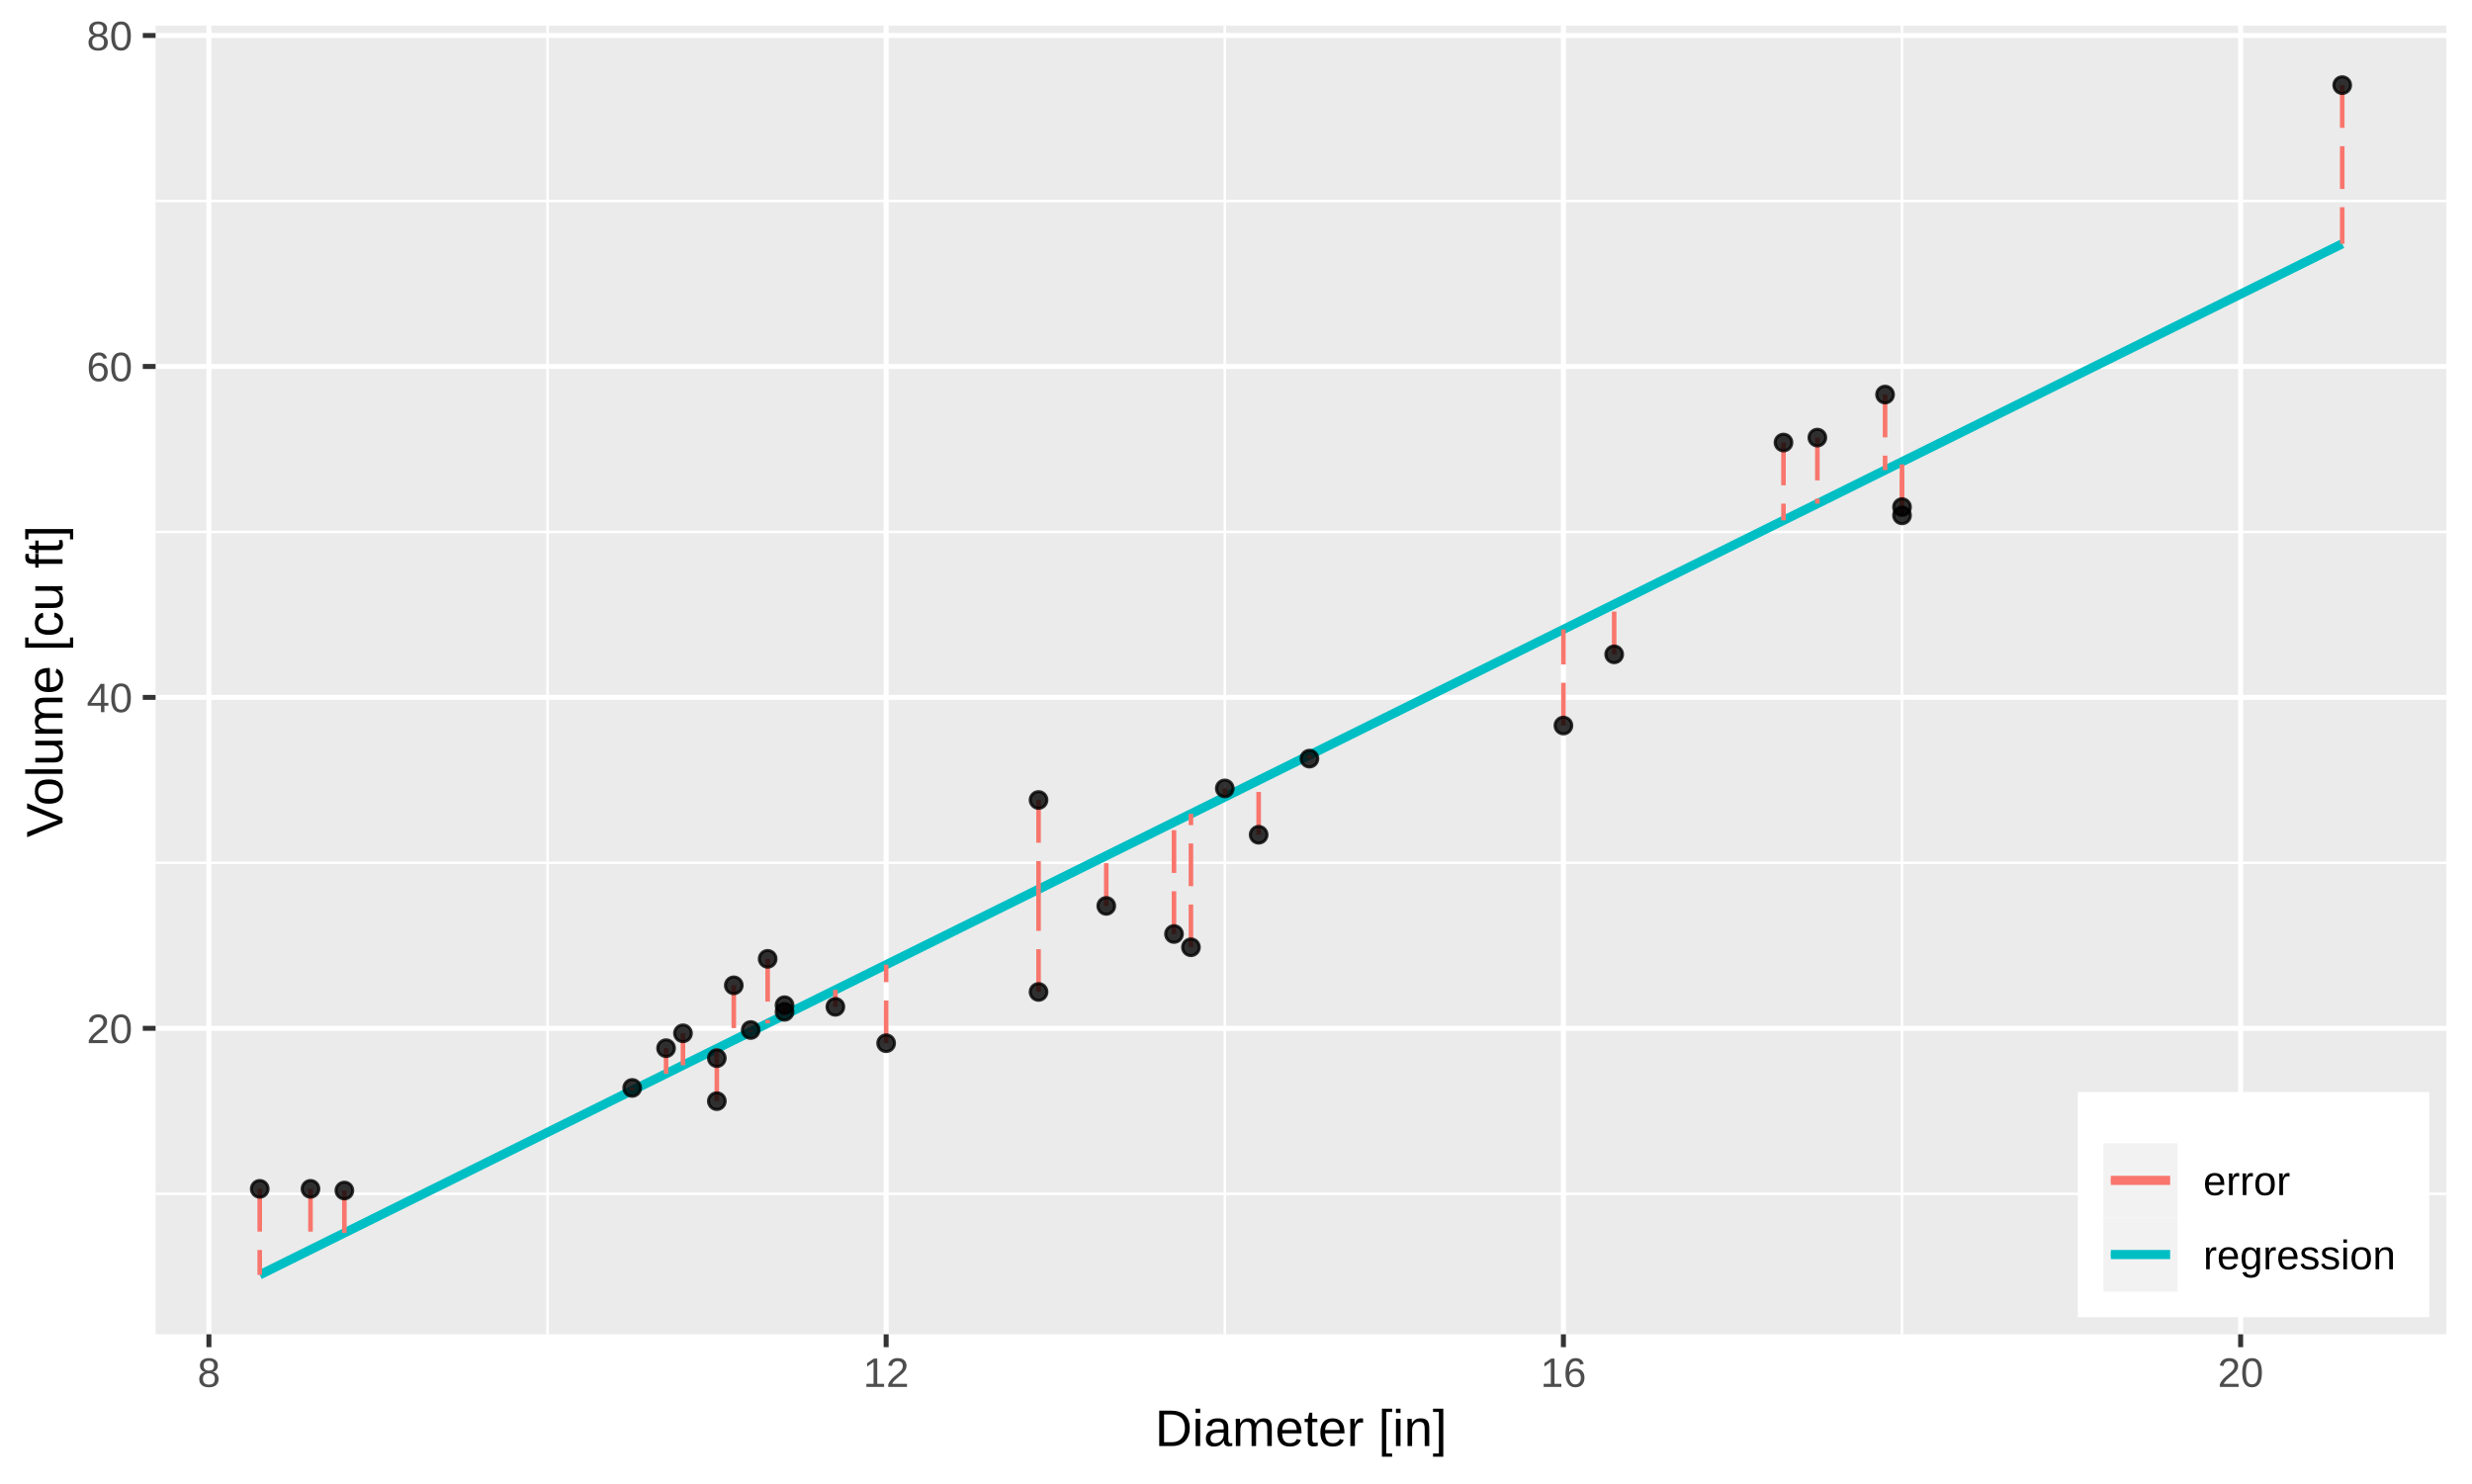
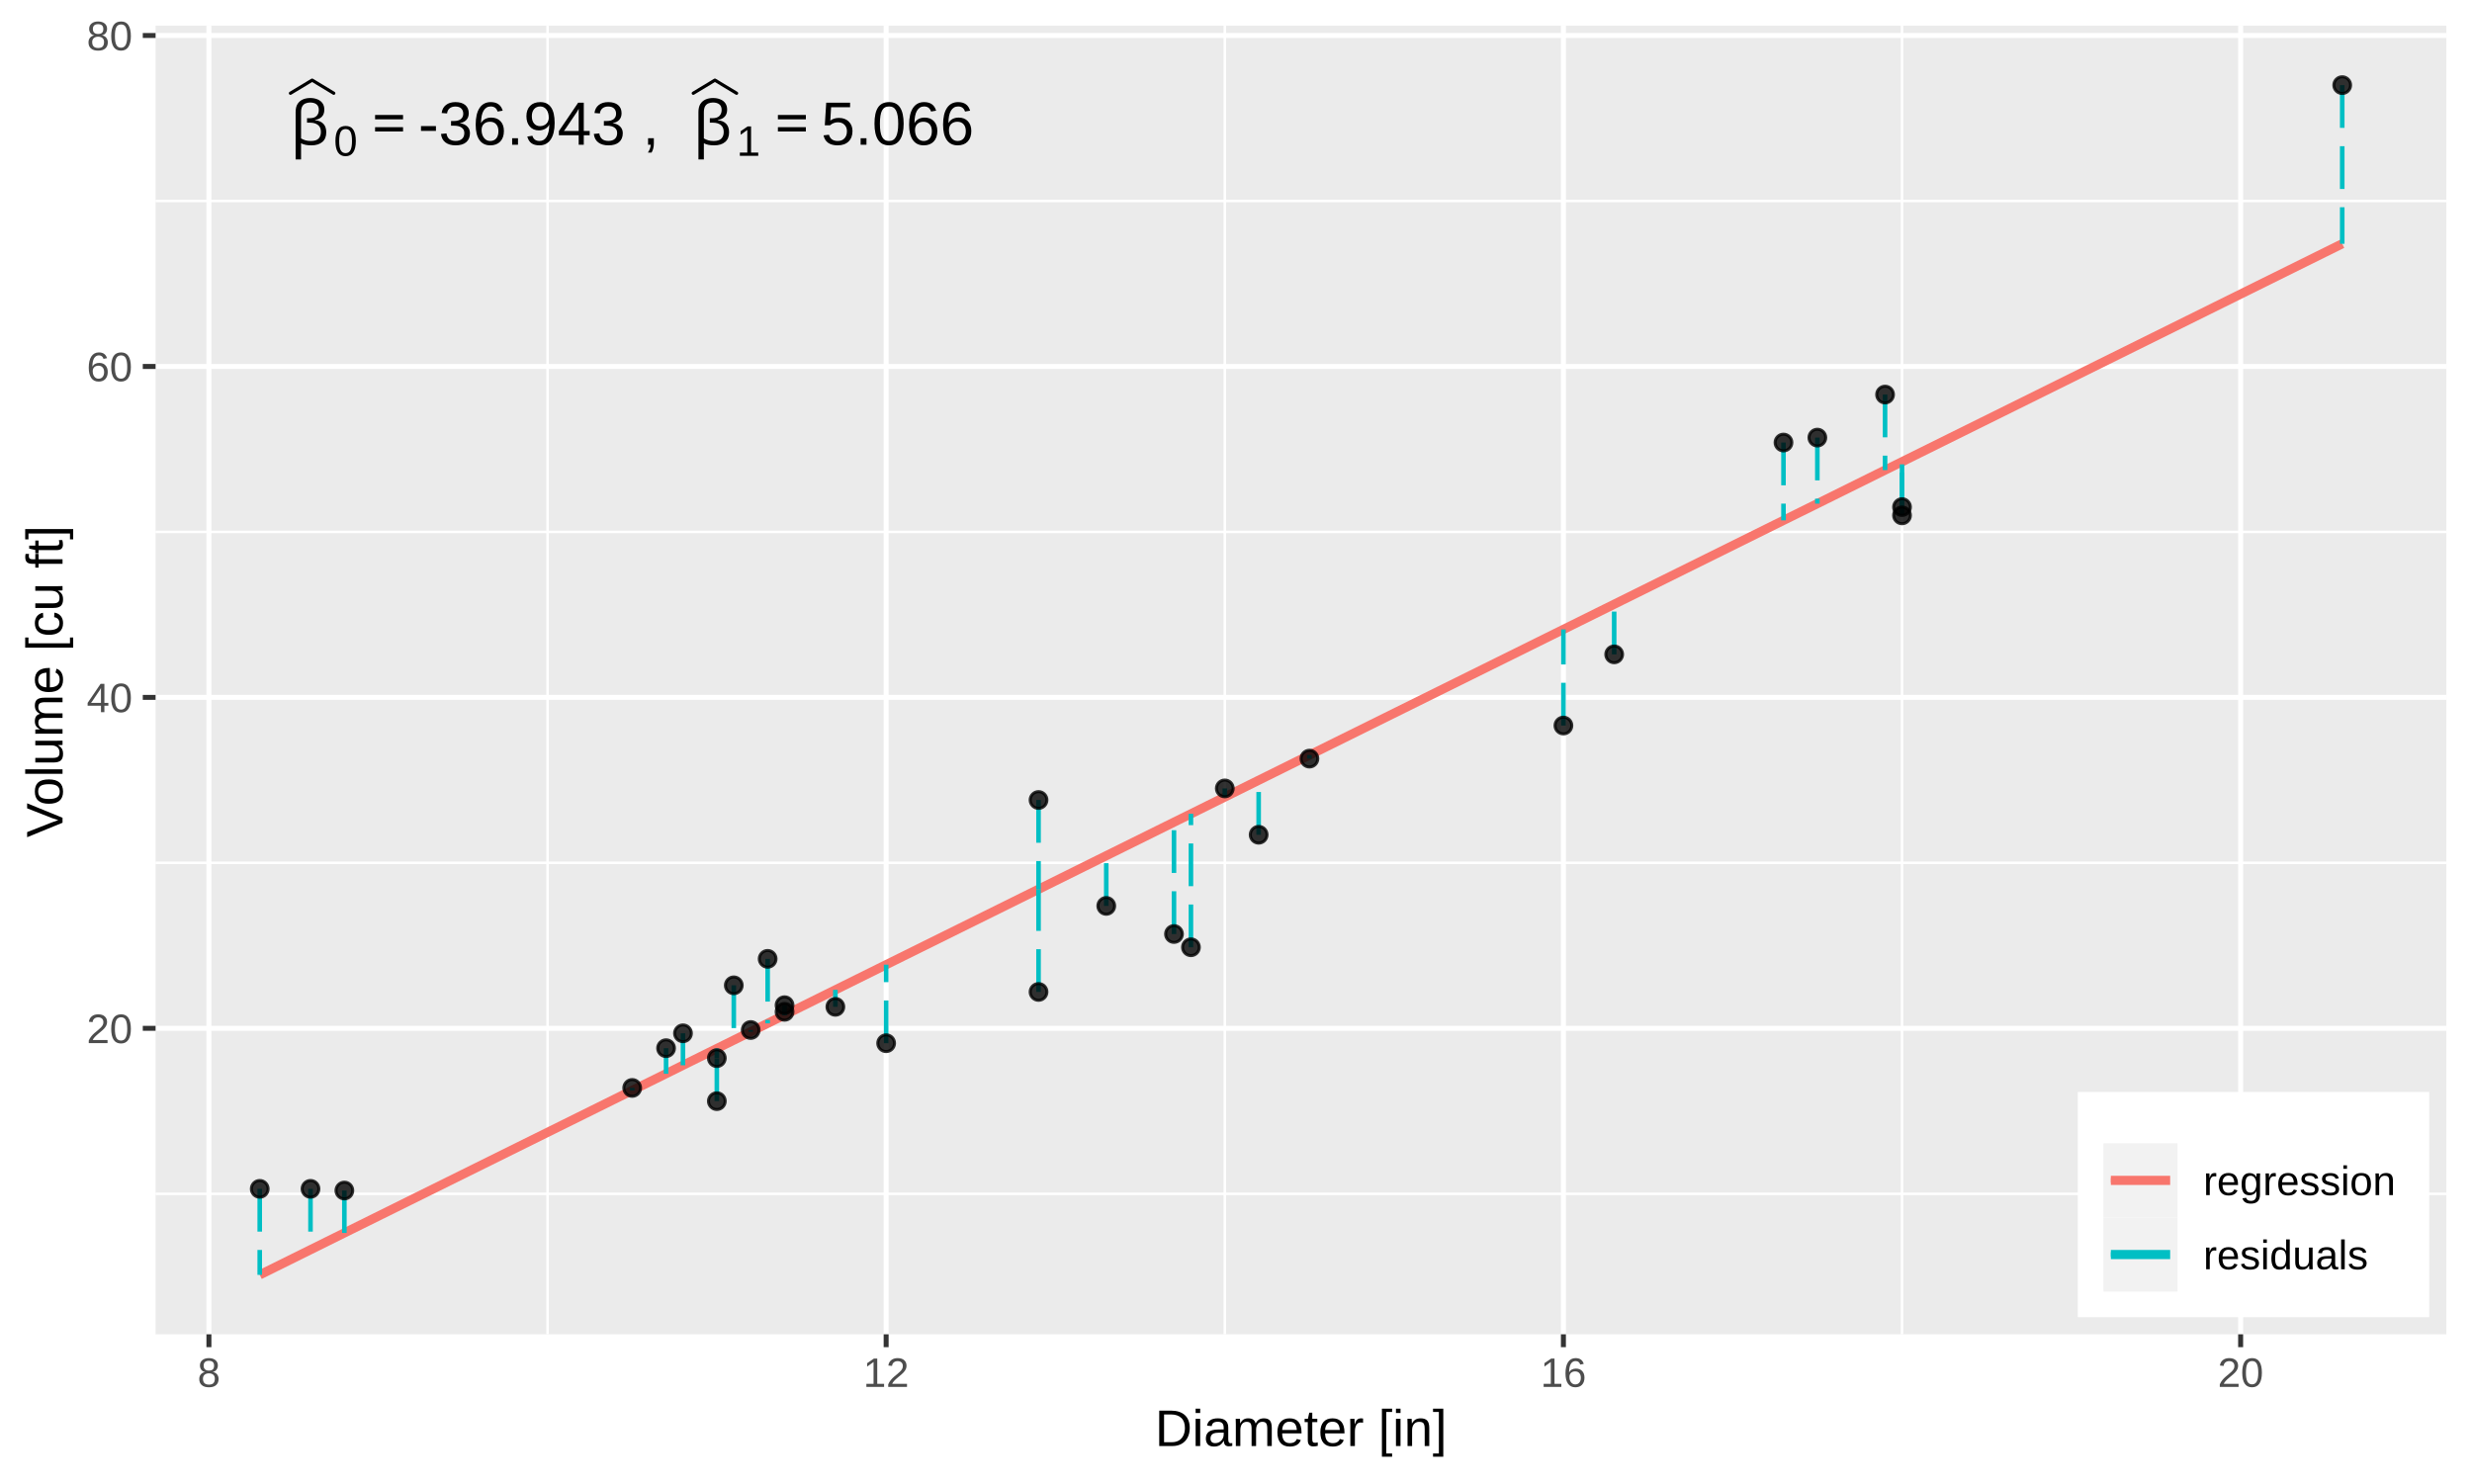
<svg xmlns="http://www.w3.org/2000/svg" viewBox="0 0 576.00 345.60">
  <defs>
    <style type="text/css">
    line, polyline, polygon, path, rect, circle {
      fill: none;
      stroke: #000000;
      stroke-linecap: round;
      stroke-linejoin: round;
      stroke-miterlimit: 10.00;
    }
  </style>
  </defs>
  <rect width="100%" height="100%" style="stroke: none; fill: #FFFFFF;" />
  <rect x="0.00" y="0.00" width="576.00" height="345.60" style="stroke-width: 1.16; stroke: #FFFFFF; fill: #FFFFFF;" />
  <defs>
    <clipPath id="cpMzYuMjV8NTcwLjAyfDMxMC45NXw1Ljk4">
      <rect x="36.25" y="5.98" width="533.77" height="304.97" />
    </clipPath>
  </defs>
  <rect x="36.25" y="5.98" width="533.77" height="304.97" style="stroke-width: 1.16; stroke: none; fill: #EBEBEB;" clip-path="url(#cpMzYuMjV8NTcwLjAyfDMxMC45NXw1Ljk4)" />
  <polyline points="36.25,278.21 570.02,278.21 " style="stroke-width: 0.58; stroke: #FFFFFF; stroke-linecap: butt;" clip-path="url(#cpMzYuMjV8NTcwLjAyfDMxMC45NXw1Ljk4)" />
  <polyline points="36.25,201.08 570.02,201.08 " style="stroke-width: 0.58; stroke: #FFFFFF; stroke-linecap: butt;" clip-path="url(#cpMzYuMjV8NTcwLjAyfDMxMC45NXw1Ljk4)" />
  <polyline points="36.25,123.96 570.02,123.96 " style="stroke-width: 0.58; stroke: #FFFFFF; stroke-linecap: butt;" clip-path="url(#cpMzYuMjV8NTcwLjAyfDMxMC45NXw1Ljk4)" />
  <polyline points="36.25,46.83 570.02,46.83 " style="stroke-width: 0.58; stroke: #FFFFFF; stroke-linecap: butt;" clip-path="url(#cpMzYuMjV8NTcwLjAyfDMxMC45NXw1Ljk4)" />
  <polyline points="127.58,310.95 127.58,5.98 " style="stroke-width: 0.58; stroke: #FFFFFF; stroke-linecap: butt;" clip-path="url(#cpMzYuMjV8NTcwLjAyfDMxMC45NXw1Ljk4)" />
  <polyline points="285.39,310.95 285.39,5.98 " style="stroke-width: 0.58; stroke: #FFFFFF; stroke-linecap: butt;" clip-path="url(#cpMzYuMjV8NTcwLjAyfDMxMC45NXw1Ljk4)" />
  <polyline points="443.19,310.95 443.19,5.98 " style="stroke-width: 0.58; stroke: #FFFFFF; stroke-linecap: butt;" clip-path="url(#cpMzYuMjV8NTcwLjAyfDMxMC45NXw1Ljk4)" />
  <polyline points="36.25,239.64 570.02,239.64 " style="stroke-width: 1.16; stroke: #FFFFFF; stroke-linecap: butt;" clip-path="url(#cpMzYuMjV8NTcwLjAyfDMxMC45NXw1Ljk4)" />
  <polyline points="36.25,162.52 570.02,162.52 " style="stroke-width: 1.16; stroke: #FFFFFF; stroke-linecap: butt;" clip-path="url(#cpMzYuMjV8NTcwLjAyfDMxMC45NXw1Ljk4)" />
  <polyline points="36.25,85.40 570.02,85.40 " style="stroke-width: 1.16; stroke: #FFFFFF; stroke-linecap: butt;" clip-path="url(#cpMzYuMjV8NTcwLjAyfDMxMC45NXw1Ljk4)" />
  <polyline points="36.25,8.27 570.02,8.27 " style="stroke-width: 1.16; stroke: #FFFFFF; stroke-linecap: butt;" clip-path="url(#cpMzYuMjV8NTcwLjAyfDMxMC45NXw1Ljk4)" />
  <polyline points="48.68,310.95 48.68,5.98 " style="stroke-width: 1.16; stroke: #FFFFFF; stroke-linecap: butt;" clip-path="url(#cpMzYuMjV8NTcwLjAyfDMxMC45NXw1Ljk4)" />
  <polyline points="206.48,310.95 206.48,5.98 " style="stroke-width: 1.16; stroke: #FFFFFF; stroke-linecap: butt;" clip-path="url(#cpMzYuMjV8NTcwLjAyfDMxMC45NXw1Ljk4)" />
  <polyline points="364.29,310.95 364.29,5.98 " style="stroke-width: 1.16; stroke: #FFFFFF; stroke-linecap: butt;" clip-path="url(#cpMzYuMjV8NTcwLjAyfDMxMC45NXw1Ljk4)" />
  <polyline points="522.09,310.95 522.09,5.98 " style="stroke-width: 1.16; stroke: #FFFFFF; stroke-linecap: butt;" clip-path="url(#cpMzYuMjV8NTcwLjAyfDMxMC45NXw1Ljk4)" />
-   <polyline points="60.52,297.09 72.35,291.23 80.24,287.32 147.31,254.11 155.20,250.21 159.14,248.25 167.03,244.35 167.03,244.35 170.98,242.39 174.92,240.44 178.87,238.48 182.81,236.53 182.81,236.53 194.65,230.67 206.48,224.81 241.99,207.23 241.99,207.23 257.77,199.41 273.55,191.60 277.50,189.65 285.39,185.74 293.28,181.83 305.11,175.97 364.29,146.67 376.12,140.81 415.57,121.27 423.46,117.37 439.24,109.55 443.19,107.60 443.19,107.60 545.76,56.81 " style="stroke-width: 2.13; stroke: #00BFC4; stroke-linecap: butt;" clip-path="url(#cpMzYuMjV8NTcwLjAyfDMxMC45NXw1Ljk4)" />
-   <line x1="60.52" y1="277.05" x2="60.52" y2="297.09" style="stroke-width: 1.07; stroke: #F8766D; stroke-dasharray: 9.96,4.27; stroke-linecap: butt;" clip-path="url(#cpMzYuMjV8NTcwLjAyfDMxMC45NXw1Ljk4)" />
-   <line x1="72.35" y1="277.05" x2="72.35" y2="291.23" style="stroke-width: 1.07; stroke: #F8766D; stroke-dasharray: 9.96,4.27; stroke-linecap: butt;" clip-path="url(#cpMzYuMjV8NTcwLjAyfDMxMC45NXw1Ljk4)" />
-   <line x1="80.24" y1="277.44" x2="80.24" y2="287.32" style="stroke-width: 1.07; stroke: #F8766D; stroke-dasharray: 9.96,4.27; stroke-linecap: butt;" clip-path="url(#cpMzYuMjV8NTcwLjAyfDMxMC45NXw1Ljk4)" />
-   <line x1="147.31" y1="253.53" x2="147.31" y2="254.11" style="stroke-width: 1.07; stroke: #F8766D; stroke-dasharray: 9.96,4.27; stroke-linecap: butt;" clip-path="url(#cpMzYuMjV8NTcwLjAyfDMxMC45NXw1Ljk4)" />
-   <line x1="155.20" y1="244.27" x2="155.20" y2="250.21" style="stroke-width: 1.07; stroke: #F8766D; stroke-dasharray: 9.96,4.27; stroke-linecap: butt;" clip-path="url(#cpMzYuMjV8NTcwLjAyfDMxMC45NXw1Ljk4)" />
-   <line x1="159.14" y1="240.80" x2="159.14" y2="248.25" style="stroke-width: 1.07; stroke: #F8766D; stroke-dasharray: 9.96,4.27; stroke-linecap: butt;" clip-path="url(#cpMzYuMjV8NTcwLjAyfDMxMC45NXw1Ljk4)" />
-   <line x1="167.03" y1="256.61" x2="167.03" y2="244.35" style="stroke-width: 1.07; stroke: #F8766D; stroke-dasharray: 9.96,4.27; stroke-linecap: butt;" clip-path="url(#cpMzYuMjV8NTcwLjAyfDMxMC45NXw1Ljk4)" />
-   <line x1="167.03" y1="246.59" x2="167.03" y2="244.35" style="stroke-width: 1.07; stroke: #F8766D; stroke-dasharray: 9.96,4.27; stroke-linecap: butt;" clip-path="url(#cpMzYuMjV8NTcwLjAyfDMxMC45NXw1Ljk4)" />
-   <line x1="170.98" y1="229.62" x2="170.98" y2="242.39" style="stroke-width: 1.07; stroke: #F8766D; stroke-dasharray: 9.96,4.27; stroke-linecap: butt;" clip-path="url(#cpMzYuMjV8NTcwLjAyfDMxMC45NXw1Ljk4)" />
-   <line x1="174.92" y1="240.03" x2="174.92" y2="240.44" style="stroke-width: 1.07; stroke: #F8766D; stroke-dasharray: 9.96,4.27; stroke-linecap: butt;" clip-path="url(#cpMzYuMjV8NTcwLjAyfDMxMC45NXw1Ljk4)" />
-   <line x1="178.87" y1="223.45" x2="178.87" y2="238.48" style="stroke-width: 1.07; stroke: #F8766D; stroke-dasharray: 9.96,4.27; stroke-linecap: butt;" clip-path="url(#cpMzYuMjV8NTcwLjAyfDMxMC45NXw1Ljk4)" />
-   <line x1="182.81" y1="235.79" x2="182.81" y2="236.53" style="stroke-width: 1.07; stroke: #F8766D; stroke-dasharray: 9.96,4.27; stroke-linecap: butt;" clip-path="url(#cpMzYuMjV8NTcwLjAyfDMxMC45NXw1Ljk4)" />
-   <line x1="182.81" y1="234.25" x2="182.81" y2="236.53" style="stroke-width: 1.07; stroke: #F8766D; stroke-dasharray: 9.96,4.27; stroke-linecap: butt;" clip-path="url(#cpMzYuMjV8NTcwLjAyfDMxMC45NXw1Ljk4)" />
-   <line x1="194.65" y1="234.63" x2="194.65" y2="230.67" style="stroke-width: 1.07; stroke: #F8766D; stroke-dasharray: 9.96,4.27; stroke-linecap: butt;" clip-path="url(#cpMzYuMjV8NTcwLjAyfDMxMC45NXw1Ljk4)" />
-   <line x1="206.48" y1="243.11" x2="206.48" y2="224.81" style="stroke-width: 1.07; stroke: #F8766D; stroke-dasharray: 9.96,4.27; stroke-linecap: butt;" clip-path="url(#cpMzYuMjV8NTcwLjAyfDMxMC45NXw1Ljk4)" />
-   <line x1="241.99" y1="231.16" x2="241.99" y2="207.23" style="stroke-width: 1.07; stroke: #F8766D; stroke-dasharray: 9.96,4.27; stroke-linecap: butt;" clip-path="url(#cpMzYuMjV8NTcwLjAyfDMxMC45NXw1Ljk4)" />
-   <line x1="241.99" y1="186.43" x2="241.99" y2="207.23" style="stroke-width: 1.07; stroke: #F8766D; stroke-dasharray: 9.96,4.27; stroke-linecap: butt;" clip-path="url(#cpMzYuMjV8NTcwLjAyfDMxMC45NXw1Ljk4)" />
-   <line x1="257.77" y1="211.11" x2="257.77" y2="199.41" style="stroke-width: 1.07; stroke: #F8766D; stroke-dasharray: 9.96,4.27; stroke-linecap: butt;" clip-path="url(#cpMzYuMjV8NTcwLjAyfDMxMC45NXw1Ljk4)" />
-   <line x1="273.55" y1="217.66" x2="273.55" y2="191.60" style="stroke-width: 1.07; stroke: #F8766D; stroke-dasharray: 9.96,4.27; stroke-linecap: butt;" clip-path="url(#cpMzYuMjV8NTcwLjAyfDMxMC45NXw1Ljk4)" />
-   <line x1="277.50" y1="220.75" x2="277.50" y2="189.65" style="stroke-width: 1.07; stroke: #F8766D; stroke-dasharray: 9.96,4.27; stroke-linecap: butt;" clip-path="url(#cpMzYuMjV8NTcwLjAyfDMxMC45NXw1Ljk4)" />
-   <line x1="285.39" y1="183.73" x2="285.39" y2="185.74" style="stroke-width: 1.07; stroke: #F8766D; stroke-dasharray: 9.96,4.27; stroke-linecap: butt;" clip-path="url(#cpMzYuMjV8NTcwLjAyfDMxMC45NXw1Ljk4)" />
-   <line x1="293.28" y1="194.53" x2="293.28" y2="181.83" style="stroke-width: 1.07; stroke: #F8766D; stroke-dasharray: 9.96,4.27; stroke-linecap: butt;" clip-path="url(#cpMzYuMjV8NTcwLjAyfDMxMC45NXw1Ljk4)" />
-   <line x1="305.11" y1="176.79" x2="305.11" y2="175.97" style="stroke-width: 1.07; stroke: #F8766D; stroke-dasharray: 9.96,4.27; stroke-linecap: butt;" clip-path="url(#cpMzYuMjV8NTcwLjAyfDMxMC45NXw1Ljk4)" />
-   <line x1="364.29" y1="169.08" x2="364.29" y2="146.67" style="stroke-width: 1.07; stroke: #F8766D; stroke-dasharray: 9.96,4.27; stroke-linecap: butt;" clip-path="url(#cpMzYuMjV8NTcwLjAyfDMxMC45NXw1Ljk4)" />
-   <line x1="376.12" y1="152.49" x2="376.12" y2="140.81" style="stroke-width: 1.07; stroke: #F8766D; stroke-dasharray: 9.96,4.27; stroke-linecap: butt;" clip-path="url(#cpMzYuMjV8NTcwLjAyfDMxMC45NXw1Ljk4)" />
-   <line x1="415.57" y1="103.13" x2="415.57" y2="121.27" style="stroke-width: 1.07; stroke: #F8766D; stroke-dasharray: 9.96,4.27; stroke-linecap: butt;" clip-path="url(#cpMzYuMjV8NTcwLjAyfDMxMC45NXw1Ljk4)" />
-   <line x1="423.46" y1="101.98" x2="423.46" y2="117.37" style="stroke-width: 1.07; stroke: #F8766D; stroke-dasharray: 9.96,4.27; stroke-linecap: butt;" clip-path="url(#cpMzYuMjV8NTcwLjAyfDMxMC45NXw1Ljk4)" />
-   <line x1="439.24" y1="91.95" x2="439.24" y2="109.55" style="stroke-width: 1.07; stroke: #F8766D; stroke-dasharray: 9.96,4.27; stroke-linecap: butt;" clip-path="url(#cpMzYuMjV8NTcwLjAyfDMxMC45NXw1Ljk4)" />
-   <line x1="443.19" y1="118.17" x2="443.19" y2="107.60" style="stroke-width: 1.07; stroke: #F8766D; stroke-dasharray: 9.96,4.27; stroke-linecap: butt;" clip-path="url(#cpMzYuMjV8NTcwLjAyfDMxMC45NXw1Ljk4)" />
-   <line x1="443.19" y1="120.10" x2="443.19" y2="107.60" style="stroke-width: 1.07; stroke: #F8766D; stroke-dasharray: 9.96,4.27; stroke-linecap: butt;" clip-path="url(#cpMzYuMjV8NTcwLjAyfDMxMC45NXw1Ljk4)" />
-   <line x1="545.76" y1="19.84" x2="545.76" y2="56.81" style="stroke-width: 1.07; stroke: #F8766D; stroke-dasharray: 9.96,4.27; stroke-linecap: butt;" clip-path="url(#cpMzYuMjV8NTcwLjAyfDMxMC45NXw1Ljk4)" />
+   <polyline points="60.52,297.09 72.35,291.23 80.24,287.32 147.31,254.11 155.20,250.21 159.14,248.25 167.03,244.35 167.03,244.35 170.98,242.39 174.92,240.44 178.87,238.48 182.81,236.53 182.81,236.53 194.65,230.67 206.48,224.81 241.99,207.23 241.99,207.23 257.77,199.41 273.55,191.60 277.50,189.65 285.39,185.74 293.28,181.83 305.11,175.97 364.29,146.67 376.12,140.81 415.57,121.27 423.46,117.37 439.24,109.55 443.19,107.60 443.19,107.60 545.76,56.81 " style="stroke-width: 2.13; stroke: #F8766D; stroke-linecap: butt;" clip-path="url(#cpMzYuMjV8NTcwLjAyfDMxMC45NXw1Ljk4)" />
+   <line x1="60.52" y1="277.05" x2="60.52" y2="297.09" style="stroke-width: 1.07; stroke: #00BFC4; stroke-dasharray: 9.96,4.27; stroke-linecap: butt;" clip-path="url(#cpMzYuMjV8NTcwLjAyfDMxMC45NXw1Ljk4)" />
+   <line x1="72.35" y1="277.05" x2="72.35" y2="291.23" style="stroke-width: 1.07; stroke: #00BFC4; stroke-dasharray: 9.96,4.27; stroke-linecap: butt;" clip-path="url(#cpMzYuMjV8NTcwLjAyfDMxMC45NXw1Ljk4)" />
+   <line x1="80.24" y1="277.44" x2="80.24" y2="287.32" style="stroke-width: 1.07; stroke: #00BFC4; stroke-dasharray: 9.96,4.27; stroke-linecap: butt;" clip-path="url(#cpMzYuMjV8NTcwLjAyfDMxMC45NXw1Ljk4)" />
+   <line x1="147.31" y1="253.53" x2="147.31" y2="254.11" style="stroke-width: 1.07; stroke: #00BFC4; stroke-dasharray: 9.96,4.27; stroke-linecap: butt;" clip-path="url(#cpMzYuMjV8NTcwLjAyfDMxMC45NXw1Ljk4)" />
+   <line x1="155.20" y1="244.27" x2="155.20" y2="250.21" style="stroke-width: 1.07; stroke: #00BFC4; stroke-dasharray: 9.96,4.27; stroke-linecap: butt;" clip-path="url(#cpMzYuMjV8NTcwLjAyfDMxMC45NXw1Ljk4)" />
+   <line x1="159.14" y1="240.80" x2="159.14" y2="248.25" style="stroke-width: 1.07; stroke: #00BFC4; stroke-dasharray: 9.96,4.27; stroke-linecap: butt;" clip-path="url(#cpMzYuMjV8NTcwLjAyfDMxMC45NXw1Ljk4)" />
+   <line x1="167.03" y1="256.61" x2="167.03" y2="244.35" style="stroke-width: 1.07; stroke: #00BFC4; stroke-dasharray: 9.96,4.27; stroke-linecap: butt;" clip-path="url(#cpMzYuMjV8NTcwLjAyfDMxMC45NXw1Ljk4)" />
+   <line x1="167.03" y1="246.59" x2="167.03" y2="244.35" style="stroke-width: 1.07; stroke: #00BFC4; stroke-dasharray: 9.96,4.27; stroke-linecap: butt;" clip-path="url(#cpMzYuMjV8NTcwLjAyfDMxMC45NXw1Ljk4)" />
+   <line x1="170.98" y1="229.62" x2="170.98" y2="242.39" style="stroke-width: 1.07; stroke: #00BFC4; stroke-dasharray: 9.96,4.27; stroke-linecap: butt;" clip-path="url(#cpMzYuMjV8NTcwLjAyfDMxMC45NXw1Ljk4)" />
+   <line x1="174.92" y1="240.03" x2="174.92" y2="240.44" style="stroke-width: 1.07; stroke: #00BFC4; stroke-dasharray: 9.96,4.27; stroke-linecap: butt;" clip-path="url(#cpMzYuMjV8NTcwLjAyfDMxMC45NXw1Ljk4)" />
+   <line x1="178.87" y1="223.45" x2="178.87" y2="238.48" style="stroke-width: 1.07; stroke: #00BFC4; stroke-dasharray: 9.96,4.27; stroke-linecap: butt;" clip-path="url(#cpMzYuMjV8NTcwLjAyfDMxMC45NXw1Ljk4)" />
+   <line x1="182.81" y1="235.79" x2="182.81" y2="236.53" style="stroke-width: 1.07; stroke: #00BFC4; stroke-dasharray: 9.96,4.27; stroke-linecap: butt;" clip-path="url(#cpMzYuMjV8NTcwLjAyfDMxMC45NXw1Ljk4)" />
+   <line x1="182.81" y1="234.25" x2="182.81" y2="236.53" style="stroke-width: 1.07; stroke: #00BFC4; stroke-dasharray: 9.96,4.27; stroke-linecap: butt;" clip-path="url(#cpMzYuMjV8NTcwLjAyfDMxMC45NXw1Ljk4)" />
+   <line x1="194.65" y1="234.63" x2="194.65" y2="230.67" style="stroke-width: 1.07; stroke: #00BFC4; stroke-dasharray: 9.96,4.27; stroke-linecap: butt;" clip-path="url(#cpMzYuMjV8NTcwLjAyfDMxMC45NXw1Ljk4)" />
+   <line x1="206.48" y1="243.11" x2="206.48" y2="224.81" style="stroke-width: 1.07; stroke: #00BFC4; stroke-dasharray: 9.96,4.27; stroke-linecap: butt;" clip-path="url(#cpMzYuMjV8NTcwLjAyfDMxMC45NXw1Ljk4)" />
+   <line x1="241.99" y1="231.16" x2="241.99" y2="207.23" style="stroke-width: 1.07; stroke: #00BFC4; stroke-dasharray: 9.96,4.27; stroke-linecap: butt;" clip-path="url(#cpMzYuMjV8NTcwLjAyfDMxMC45NXw1Ljk4)" />
+   <line x1="241.99" y1="186.43" x2="241.99" y2="207.23" style="stroke-width: 1.07; stroke: #00BFC4; stroke-dasharray: 9.96,4.27; stroke-linecap: butt;" clip-path="url(#cpMzYuMjV8NTcwLjAyfDMxMC45NXw1Ljk4)" />
+   <line x1="257.77" y1="211.11" x2="257.77" y2="199.41" style="stroke-width: 1.07; stroke: #00BFC4; stroke-dasharray: 9.96,4.27; stroke-linecap: butt;" clip-path="url(#cpMzYuMjV8NTcwLjAyfDMxMC45NXw1Ljk4)" />
+   <line x1="273.55" y1="217.66" x2="273.55" y2="191.60" style="stroke-width: 1.07; stroke: #00BFC4; stroke-dasharray: 9.96,4.27; stroke-linecap: butt;" clip-path="url(#cpMzYuMjV8NTcwLjAyfDMxMC45NXw1Ljk4)" />
+   <line x1="277.50" y1="220.75" x2="277.50" y2="189.65" style="stroke-width: 1.07; stroke: #00BFC4; stroke-dasharray: 9.96,4.27; stroke-linecap: butt;" clip-path="url(#cpMzYuMjV8NTcwLjAyfDMxMC45NXw1Ljk4)" />
+   <line x1="285.39" y1="183.73" x2="285.39" y2="185.74" style="stroke-width: 1.07; stroke: #00BFC4; stroke-dasharray: 9.96,4.27; stroke-linecap: butt;" clip-path="url(#cpMzYuMjV8NTcwLjAyfDMxMC45NXw1Ljk4)" />
+   <line x1="293.28" y1="194.53" x2="293.28" y2="181.83" style="stroke-width: 1.07; stroke: #00BFC4; stroke-dasharray: 9.96,4.27; stroke-linecap: butt;" clip-path="url(#cpMzYuMjV8NTcwLjAyfDMxMC45NXw1Ljk4)" />
+   <line x1="305.11" y1="176.79" x2="305.11" y2="175.97" style="stroke-width: 1.07; stroke: #00BFC4; stroke-dasharray: 9.96,4.27; stroke-linecap: butt;" clip-path="url(#cpMzYuMjV8NTcwLjAyfDMxMC45NXw1Ljk4)" />
+   <line x1="364.29" y1="169.08" x2="364.29" y2="146.67" style="stroke-width: 1.07; stroke: #00BFC4; stroke-dasharray: 9.96,4.27; stroke-linecap: butt;" clip-path="url(#cpMzYuMjV8NTcwLjAyfDMxMC45NXw1Ljk4)" />
+   <line x1="376.12" y1="152.49" x2="376.12" y2="140.81" style="stroke-width: 1.07; stroke: #00BFC4; stroke-dasharray: 9.96,4.27; stroke-linecap: butt;" clip-path="url(#cpMzYuMjV8NTcwLjAyfDMxMC45NXw1Ljk4)" />
+   <line x1="415.57" y1="103.13" x2="415.57" y2="121.27" style="stroke-width: 1.07; stroke: #00BFC4; stroke-dasharray: 9.96,4.27; stroke-linecap: butt;" clip-path="url(#cpMzYuMjV8NTcwLjAyfDMxMC45NXw1Ljk4)" />
+   <line x1="423.46" y1="101.98" x2="423.46" y2="117.37" style="stroke-width: 1.07; stroke: #00BFC4; stroke-dasharray: 9.96,4.27; stroke-linecap: butt;" clip-path="url(#cpMzYuMjV8NTcwLjAyfDMxMC45NXw1Ljk4)" />
+   <line x1="439.24" y1="91.95" x2="439.24" y2="109.55" style="stroke-width: 1.07; stroke: #00BFC4; stroke-dasharray: 9.96,4.27; stroke-linecap: butt;" clip-path="url(#cpMzYuMjV8NTcwLjAyfDMxMC45NXw1Ljk4)" />
+   <line x1="443.19" y1="118.17" x2="443.19" y2="107.60" style="stroke-width: 1.07; stroke: #00BFC4; stroke-dasharray: 9.96,4.27; stroke-linecap: butt;" clip-path="url(#cpMzYuMjV8NTcwLjAyfDMxMC45NXw1Ljk4)" />
+   <line x1="443.19" y1="120.10" x2="443.19" y2="107.60" style="stroke-width: 1.07; stroke: #00BFC4; stroke-dasharray: 9.96,4.27; stroke-linecap: butt;" clip-path="url(#cpMzYuMjV8NTcwLjAyfDMxMC45NXw1Ljk4)" />
+   <line x1="545.76" y1="19.84" x2="545.76" y2="56.81" style="stroke-width: 1.07; stroke: #00BFC4; stroke-dasharray: 9.96,4.27; stroke-linecap: butt;" clip-path="url(#cpMzYuMjV8NTcwLjAyfDMxMC45NXw1Ljk4)" />
  <circle cx="60.52" cy="277.05" r="1.95" style="stroke-width: 0.71; stroke: #000000; stroke-opacity: 0.80; fill: #000000; fill-opacity: 0.80;" clip-path="url(#cpMzYuMjV8NTcwLjAyfDMxMC45NXw1Ljk4)" />
  <circle cx="72.35" cy="277.05" r="1.95" style="stroke-width: 0.71; stroke: #000000; stroke-opacity: 0.80; fill: #000000; fill-opacity: 0.80;" clip-path="url(#cpMzYuMjV8NTcwLjAyfDMxMC45NXw1Ljk4)" />
  <circle cx="80.24" cy="277.44" r="1.95" style="stroke-width: 0.71; stroke: #000000; stroke-opacity: 0.80; fill: #000000; fill-opacity: 0.80;" clip-path="url(#cpMzYuMjV8NTcwLjAyfDMxMC45NXw1Ljk4)" />
  <circle cx="147.31" cy="253.53" r="1.95" style="stroke-width: 0.71; stroke: #000000; stroke-opacity: 0.80; fill: #000000; fill-opacity: 0.80;" clip-path="url(#cpMzYuMjV8NTcwLjAyfDMxMC45NXw1Ljk4)" />
  <circle cx="155.20" cy="244.27" r="1.95" style="stroke-width: 0.71; stroke: #000000; stroke-opacity: 0.80; fill: #000000; fill-opacity: 0.80;" clip-path="url(#cpMzYuMjV8NTcwLjAyfDMxMC45NXw1Ljk4)" />
  <circle cx="159.14" cy="240.80" r="1.95" style="stroke-width: 0.71; stroke: #000000; stroke-opacity: 0.80; fill: #000000; fill-opacity: 0.80;" clip-path="url(#cpMzYuMjV8NTcwLjAyfDMxMC45NXw1Ljk4)" />
  <circle cx="167.03" cy="256.61" r="1.95" style="stroke-width: 0.71; stroke: #000000; stroke-opacity: 0.80; fill: #000000; fill-opacity: 0.80;" clip-path="url(#cpMzYuMjV8NTcwLjAyfDMxMC45NXw1Ljk4)" />
  <circle cx="167.03" cy="246.59" r="1.95" style="stroke-width: 0.71; stroke: #000000; stroke-opacity: 0.80; fill: #000000; fill-opacity: 0.80;" clip-path="url(#cpMzYuMjV8NTcwLjAyfDMxMC45NXw1Ljk4)" />
  <circle cx="170.98" cy="229.62" r="1.95" style="stroke-width: 0.71; stroke: #000000; stroke-opacity: 0.80; fill: #000000; fill-opacity: 0.80;" clip-path="url(#cpMzYuMjV8NTcwLjAyfDMxMC45NXw1Ljk4)" />
  <circle cx="174.92" cy="240.03" r="1.95" style="stroke-width: 0.71; stroke: #000000; stroke-opacity: 0.80; fill: #000000; fill-opacity: 0.80;" clip-path="url(#cpMzYuMjV8NTcwLjAyfDMxMC45NXw1Ljk4)" />
  <circle cx="178.87" cy="223.45" r="1.95" style="stroke-width: 0.71; stroke: #000000; stroke-opacity: 0.80; fill: #000000; fill-opacity: 0.80;" clip-path="url(#cpMzYuMjV8NTcwLjAyfDMxMC45NXw1Ljk4)" />
  <circle cx="182.81" cy="235.79" r="1.95" style="stroke-width: 0.71; stroke: #000000; stroke-opacity: 0.80; fill: #000000; fill-opacity: 0.80;" clip-path="url(#cpMzYuMjV8NTcwLjAyfDMxMC45NXw1Ljk4)" />
  <circle cx="182.81" cy="234.25" r="1.95" style="stroke-width: 0.71; stroke: #000000; stroke-opacity: 0.80; fill: #000000; fill-opacity: 0.80;" clip-path="url(#cpMzYuMjV8NTcwLjAyfDMxMC45NXw1Ljk4)" />
  <circle cx="194.65" cy="234.63" r="1.95" style="stroke-width: 0.71; stroke: #000000; stroke-opacity: 0.80; fill: #000000; fill-opacity: 0.80;" clip-path="url(#cpMzYuMjV8NTcwLjAyfDMxMC45NXw1Ljk4)" />
  <circle cx="206.48" cy="243.11" r="1.95" style="stroke-width: 0.71; stroke: #000000; stroke-opacity: 0.80; fill: #000000; fill-opacity: 0.80;" clip-path="url(#cpMzYuMjV8NTcwLjAyfDMxMC45NXw1Ljk4)" />
  <circle cx="241.99" cy="231.16" r="1.95" style="stroke-width: 0.71; stroke: #000000; stroke-opacity: 0.80; fill: #000000; fill-opacity: 0.80;" clip-path="url(#cpMzYuMjV8NTcwLjAyfDMxMC45NXw1Ljk4)" />
  <circle cx="241.99" cy="186.43" r="1.95" style="stroke-width: 0.71; stroke: #000000; stroke-opacity: 0.80; fill: #000000; fill-opacity: 0.80;" clip-path="url(#cpMzYuMjV8NTcwLjAyfDMxMC45NXw1Ljk4)" />
  <circle cx="257.77" cy="211.11" r="1.95" style="stroke-width: 0.71; stroke: #000000; stroke-opacity: 0.80; fill: #000000; fill-opacity: 0.80;" clip-path="url(#cpMzYuMjV8NTcwLjAyfDMxMC45NXw1Ljk4)" />
  <circle cx="273.55" cy="217.66" r="1.95" style="stroke-width: 0.71; stroke: #000000; stroke-opacity: 0.80; fill: #000000; fill-opacity: 0.80;" clip-path="url(#cpMzYuMjV8NTcwLjAyfDMxMC45NXw1Ljk4)" />
  <circle cx="277.50" cy="220.75" r="1.95" style="stroke-width: 0.71; stroke: #000000; stroke-opacity: 0.80; fill: #000000; fill-opacity: 0.80;" clip-path="url(#cpMzYuMjV8NTcwLjAyfDMxMC45NXw1Ljk4)" />
  <circle cx="285.39" cy="183.73" r="1.95" style="stroke-width: 0.71; stroke: #000000; stroke-opacity: 0.80; fill: #000000; fill-opacity: 0.80;" clip-path="url(#cpMzYuMjV8NTcwLjAyfDMxMC45NXw1Ljk4)" />
  <circle cx="293.28" cy="194.53" r="1.95" style="stroke-width: 0.71; stroke: #000000; stroke-opacity: 0.80; fill: #000000; fill-opacity: 0.80;" clip-path="url(#cpMzYuMjV8NTcwLjAyfDMxMC45NXw1Ljk4)" />
  <circle cx="305.11" cy="176.79" r="1.95" style="stroke-width: 0.71; stroke: #000000; stroke-opacity: 0.80; fill: #000000; fill-opacity: 0.80;" clip-path="url(#cpMzYuMjV8NTcwLjAyfDMxMC45NXw1Ljk4)" />
  <circle cx="364.29" cy="169.08" r="1.95" style="stroke-width: 0.71; stroke: #000000; stroke-opacity: 0.80; fill: #000000; fill-opacity: 0.80;" clip-path="url(#cpMzYuMjV8NTcwLjAyfDMxMC45NXw1Ljk4)" />
  <circle cx="376.12" cy="152.49" r="1.95" style="stroke-width: 0.71; stroke: #000000; stroke-opacity: 0.80; fill: #000000; fill-opacity: 0.80;" clip-path="url(#cpMzYuMjV8NTcwLjAyfDMxMC45NXw1Ljk4)" />
  <circle cx="415.57" cy="103.13" r="1.95" style="stroke-width: 0.71; stroke: #000000; stroke-opacity: 0.80; fill: #000000; fill-opacity: 0.80;" clip-path="url(#cpMzYuMjV8NTcwLjAyfDMxMC45NXw1Ljk4)" />
  <circle cx="423.46" cy="101.98" r="1.95" style="stroke-width: 0.71; stroke: #000000; stroke-opacity: 0.80; fill: #000000; fill-opacity: 0.80;" clip-path="url(#cpMzYuMjV8NTcwLjAyfDMxMC45NXw1Ljk4)" />
  <circle cx="439.24" cy="91.95" r="1.95" style="stroke-width: 0.71; stroke: #000000; stroke-opacity: 0.80; fill: #000000; fill-opacity: 0.80;" clip-path="url(#cpMzYuMjV8NTcwLjAyfDMxMC45NXw1Ljk4)" />
  <circle cx="443.19" cy="118.17" r="1.95" style="stroke-width: 0.71; stroke: #000000; stroke-opacity: 0.80; fill: #000000; fill-opacity: 0.80;" clip-path="url(#cpMzYuMjV8NTcwLjAyfDMxMC45NXw1Ljk4)" />
  <circle cx="443.19" cy="120.10" r="1.95" style="stroke-width: 0.71; stroke: #000000; stroke-opacity: 0.80; fill: #000000; fill-opacity: 0.80;" clip-path="url(#cpMzYuMjV8NTcwLjAyfDMxMC45NXw1Ljk4)" />
  <circle cx="545.76" cy="19.84" r="1.95" style="stroke-width: 0.71; stroke: #000000; stroke-opacity: 0.80; fill: #000000; fill-opacity: 0.80;" clip-path="url(#cpMzYuMjV8NTcwLjAyfDMxMC45NXw1Ljk4)" />
+   <g clip-path="url(#cpMzYuMjV8NTcwLjAyfDMxMC45NXw1Ljk4)">
+     <text x="67.68" y="33.73" style="font-size: 14.23px; font-family: PT Serif;" textLength="10.09px" lengthAdjust="spacingAndGlyphs">β</text>
+   </g>
+   <polyline points="67.68,21.73 72.73,18.68 77.77,21.73 " style="stroke-width: 0.75;" clip-path="url(#cpMzYuMjV8NTcwLjAyfDMxMC45NXw1Ljk4)" />
+   <g clip-path="url(#cpMzYuMjV8NTcwLjAyfDMxMC45NXw1Ljk4)">
+     <text x="77.77" y="36.31" style="font-size: 9.96px; font-family: Arial;" textLength="5.54px" lengthAdjust="spacingAndGlyphs">0</text>
+   </g>
+   <g clip-path="url(#cpMzYuMjV8NTcwLjAyfDMxMC45NXw1Ljk4)">
+     <text x="86.60" y="33.73" style="font-size: 14.23px; font-family: PT Serif;" textLength="7.58px" lengthAdjust="spacingAndGlyphs">=</text>
+   </g>
+   <g clip-path="url(#cpMzYuMjV8NTcwLjAyfDMxMC45NXw1Ljk4)">
+     <text x="97.47" y="33.73" style="font-size: 14.23px; font-family: Arial;" textLength="20.56px" lengthAdjust="spacingAndGlyphs">-36</text>
+   </g>
+   <g clip-path="url(#cpMzYuMjV8NTcwLjAyfDMxMC45NXw1Ljk4)">
+     <text x="118.04" y="33.73" style="font-size: 14.23px; font-family: Arial;" textLength="3.95px" lengthAdjust="spacingAndGlyphs">.</text>
+   </g>
+   <g clip-path="url(#cpMzYuMjV8NTcwLjAyfDMxMC45NXw1Ljk4)">
+     <text x="121.99" y="33.73" style="font-size: 14.23px; font-family: Arial;" textLength="23.74px" lengthAdjust="spacingAndGlyphs">943</text>
+   </g>
+   <g clip-path="url(#cpMzYuMjV8NTcwLjAyfDMxMC45NXw1Ljk4)">
+     <text x="145.72" y="33.73" style="font-size: 14.23px; font-family: Arial;" textLength="3.95px" lengthAdjust="spacingAndGlyphs"> </text>
+   </g>
+   <g clip-path="url(#cpMzYuMjV8NTcwLjAyfDMxMC45NXw1Ljk4)">
+     <text x="149.68" y="33.73" style="font-size: 14.23px; font-family: Arial;" textLength="3.95px" lengthAdjust="spacingAndGlyphs">,</text>
+   </g>
+   <g clip-path="url(#cpMzYuMjV8NTcwLjAyfDMxMC45NXw1Ljk4)">
+     <text x="161.54" y="33.73" style="font-size: 14.23px; font-family: PT Serif;" textLength="10.09px" lengthAdjust="spacingAndGlyphs">β</text>
+   </g>
+   <polyline points="161.54,21.73 166.58,18.68 171.63,21.73 " style="stroke-width: 0.75;" clip-path="url(#cpMzYuMjV8NTcwLjAyfDMxMC45NXw1Ljk4)" />
+   <g clip-path="url(#cpMzYuMjV8NTcwLjAyfDMxMC45NXw1Ljk4)">
+     <text x="171.63" y="36.31" style="font-size: 9.96px; font-family: Arial;" textLength="5.54px" lengthAdjust="spacingAndGlyphs">1</text>
+   </g>
+   <g clip-path="url(#cpMzYuMjV8NTcwLjAyfDMxMC45NXw1Ljk4)">
+     <text x="180.46" y="33.73" style="font-size: 14.23px; font-family: PT Serif;" textLength="7.58px" lengthAdjust="spacingAndGlyphs">=</text>
+   </g>
+   <g clip-path="url(#cpMzYuMjV8NTcwLjAyfDMxMC45NXw1Ljk4)">
+     <text x="191.33" y="33.73" style="font-size: 14.23px; font-family: Arial;" textLength="7.91px" lengthAdjust="spacingAndGlyphs">5</text>
+   </g>
+   <g clip-path="url(#cpMzYuMjV8NTcwLjAyfDMxMC45NXw1Ljk4)">
+     <text x="199.24" y="33.73" style="font-size: 14.23px; font-family: Arial;" textLength="3.95px" lengthAdjust="spacingAndGlyphs">.</text>
+   </g>
+   <g clip-path="url(#cpMzYuMjV8NTcwLjAyfDMxMC45NXw1Ljk4)">
+     <text x="203.20" y="33.73" style="font-size: 14.23px; font-family: Arial;" textLength="23.74px" lengthAdjust="spacingAndGlyphs">066</text>
+   </g>
  <defs>
    <clipPath id="cpMC4wMHw1NzYuMDB8MzQ1LjYwfDAuMDA=">
      <rect x="0.00" y="0.00" width="576.00" height="345.60" />
    </clipPath>
  </defs>
  <g clip-path="url(#cpMC4wMHw1NzYuMDB8MzQ1LjYwfDAuMDA=)">
    <text x="20.20" y="243.08" style="font-size: 9.60px; fill: #4D4D4D; font-family: Arial;" textLength="10.68px" lengthAdjust="spacingAndGlyphs">20</text>
  </g>
  <g clip-path="url(#cpMC4wMHw1NzYuMDB8MzQ1LjYwfDAuMDA=)">
    <text x="20.20" y="165.96" style="font-size: 9.60px; fill: #4D4D4D; font-family: Arial;" textLength="10.68px" lengthAdjust="spacingAndGlyphs">40</text>
  </g>
  <g clip-path="url(#cpMC4wMHw1NzYuMDB8MzQ1LjYwfDAuMDA=)">
    <text x="20.20" y="88.83" style="font-size: 9.60px; fill: #4D4D4D; font-family: Arial;" textLength="10.68px" lengthAdjust="spacingAndGlyphs">60</text>
  </g>
  <g clip-path="url(#cpMC4wMHw1NzYuMDB8MzQ1LjYwfDAuMDA=)">
    <text x="20.20" y="11.71" style="font-size: 9.60px; fill: #4D4D4D; font-family: Arial;" textLength="10.68px" lengthAdjust="spacingAndGlyphs">80</text>
  </g>
  <polyline points="33.27,239.64 36.25,239.64 " style="stroke-width: 1.16; stroke: #333333; stroke-linecap: butt;" clip-path="url(#cpMC4wMHw1NzYuMDB8MzQ1LjYwfDAuMDA=)" />
  <polyline points="33.27,162.52 36.25,162.52 " style="stroke-width: 1.16; stroke: #333333; stroke-linecap: butt;" clip-path="url(#cpMC4wMHw1NzYuMDB8MzQ1LjYwfDAuMDA=)" />
  <polyline points="33.27,85.40 36.25,85.40 " style="stroke-width: 1.16; stroke: #333333; stroke-linecap: butt;" clip-path="url(#cpMC4wMHw1NzYuMDB8MzQ1LjYwfDAuMDA=)" />
  <polyline points="33.27,8.27 36.25,8.27 " style="stroke-width: 1.16; stroke: #333333; stroke-linecap: butt;" clip-path="url(#cpMC4wMHw1NzYuMDB8MzQ1LjYwfDAuMDA=)" />
  <polyline points="48.68,313.94 48.68,310.95 " style="stroke-width: 1.16; stroke: #333333; stroke-linecap: butt;" clip-path="url(#cpMC4wMHw1NzYuMDB8MzQ1LjYwfDAuMDA=)" />
  <polyline points="206.48,313.94 206.48,310.95 " style="stroke-width: 1.16; stroke: #333333; stroke-linecap: butt;" clip-path="url(#cpMC4wMHw1NzYuMDB8MzQ1LjYwfDAuMDA=)" />
  <polyline points="364.29,313.94 364.29,310.95 " style="stroke-width: 1.16; stroke: #333333; stroke-linecap: butt;" clip-path="url(#cpMC4wMHw1NzYuMDB8MzQ1LjYwfDAuMDA=)" />
  <polyline points="522.09,313.94 522.09,310.95 " style="stroke-width: 1.16; stroke: #333333; stroke-linecap: butt;" clip-path="url(#cpMC4wMHw1NzYuMDB8MzQ1LjYwfDAuMDA=)" />
  <g clip-path="url(#cpMC4wMHw1NzYuMDB8MzQ1LjYwfDAuMDA=)">
    <text x="46.01" y="323.20" style="font-size: 9.60px; fill: #4D4D4D; font-family: Arial;" textLength="5.34px" lengthAdjust="spacingAndGlyphs">8</text>
  </g>
  <g clip-path="url(#cpMC4wMHw1NzYuMDB8MzQ1LjYwfDAuMDA=)">
    <text x="201.14" y="323.20" style="font-size: 9.60px; fill: #4D4D4D; font-family: Arial;" textLength="10.68px" lengthAdjust="spacingAndGlyphs">12</text>
  </g>
  <g clip-path="url(#cpMC4wMHw1NzYuMDB8MzQ1LjYwfDAuMDA=)">
    <text x="358.95" y="323.20" style="font-size: 9.60px; fill: #4D4D4D; font-family: Arial;" textLength="10.68px" lengthAdjust="spacingAndGlyphs">16</text>
  </g>
  <g clip-path="url(#cpMC4wMHw1NzYuMDB8MzQ1LjYwfDAuMDA=)">
    <text x="516.75" y="323.20" style="font-size: 9.60px; fill: #4D4D4D; font-family: Arial;" textLength="10.68px" lengthAdjust="spacingAndGlyphs">20</text>
  </g>
  <g clip-path="url(#cpMC4wMHw1NzYuMDB8MzQ1LjYwfDAuMDA=)">
    <text x="269.13" y="336.98" style="font-size: 12.00px; font-family: Arial;" textLength="68.02px" lengthAdjust="spacingAndGlyphs">Diameter [in]</text>
  </g>
  <g clip-path="url(#cpMC4wMHw1NzYuMDB8MzQ1LjYwfDAuMDA=)">
    <text transform="translate(14.57,195.15) rotate(-90)" style="font-size: 12.00px; font-family: Arial;" textLength="73.37px" lengthAdjust="spacingAndGlyphs">Volume [cu ft]</text>
  </g>
  <rect x="484.14" y="254.47" width="81.89" height="52.49" style="stroke-width: 1.16; stroke: none; fill: #FFFFFF;" clip-path="url(#cpMC4wMHw1NzYuMDB8MzQ1LjYwfDAuMDA=)" />
  <rect x="490.12" y="266.43" width="17.28" height="17.28" style="stroke-width: 1.16; stroke: none; fill: #F2F2F2;" clip-path="url(#cpMC4wMHw1NzYuMDB8MzQ1LjYwfDAuMDA=)" />
  <line x1="491.85" y1="275.07" x2="505.67" y2="275.07" style="stroke-width: 2.13; stroke: #F8766D; stroke-linecap: butt;" clip-path="url(#cpMC4wMHw1NzYuMDB8MzQ1LjYwfDAuMDA=)" />
  <line x1="491.85" y1="275.07" x2="505.67" y2="275.07" style="stroke-width: 1.07; stroke: #F8766D; stroke-dasharray: 9.96,4.27; stroke-linecap: butt;" clip-path="url(#cpMC4wMHw1NzYuMDB8MzQ1LjYwfDAuMDA=)" />
  <rect x="490.12" y="283.71" width="17.28" height="17.28" style="stroke-width: 1.16; stroke: none; fill: #F2F2F2;" clip-path="url(#cpMC4wMHw1NzYuMDB8MzQ1LjYwfDAuMDA=)" />
  <line x1="491.85" y1="292.35" x2="505.67" y2="292.35" style="stroke-width: 2.13; stroke: #00BFC4; stroke-linecap: butt;" clip-path="url(#cpMC4wMHw1NzYuMDB8MzQ1LjYwfDAuMDA=)" />
  <line x1="491.85" y1="292.35" x2="505.67" y2="292.35" style="stroke-width: 1.07; stroke: #00BFC4; stroke-dasharray: 9.96,4.27; stroke-linecap: butt;" clip-path="url(#cpMC4wMHw1NzYuMDB8MzQ1LjYwfDAuMDA=)" />
  <g clip-path="url(#cpMC4wMHw1NzYuMDB8MzQ1LjYwfDAuMDA=)">
-     <text x="513.38" y="278.51" style="font-size: 9.60px; font-family: Arial;" textLength="20.27px" lengthAdjust="spacingAndGlyphs">error</text>
+     <text x="513.38" y="278.51" style="font-size: 9.60px; font-family: Arial;" textLength="44.82px" lengthAdjust="spacingAndGlyphs">regression</text>
  </g>
  <g clip-path="url(#cpMC4wMHw1NzYuMDB8MzQ1LjYwfDAuMDA=)">
-     <text x="513.38" y="295.79" style="font-size: 9.60px; font-family: Arial;" textLength="44.82px" lengthAdjust="spacingAndGlyphs">regression</text>
+     <text x="513.38" y="295.79" style="font-size: 9.60px; font-family: Arial;" textLength="38.42px" lengthAdjust="spacingAndGlyphs">residuals</text>
  </g>
</svg>
